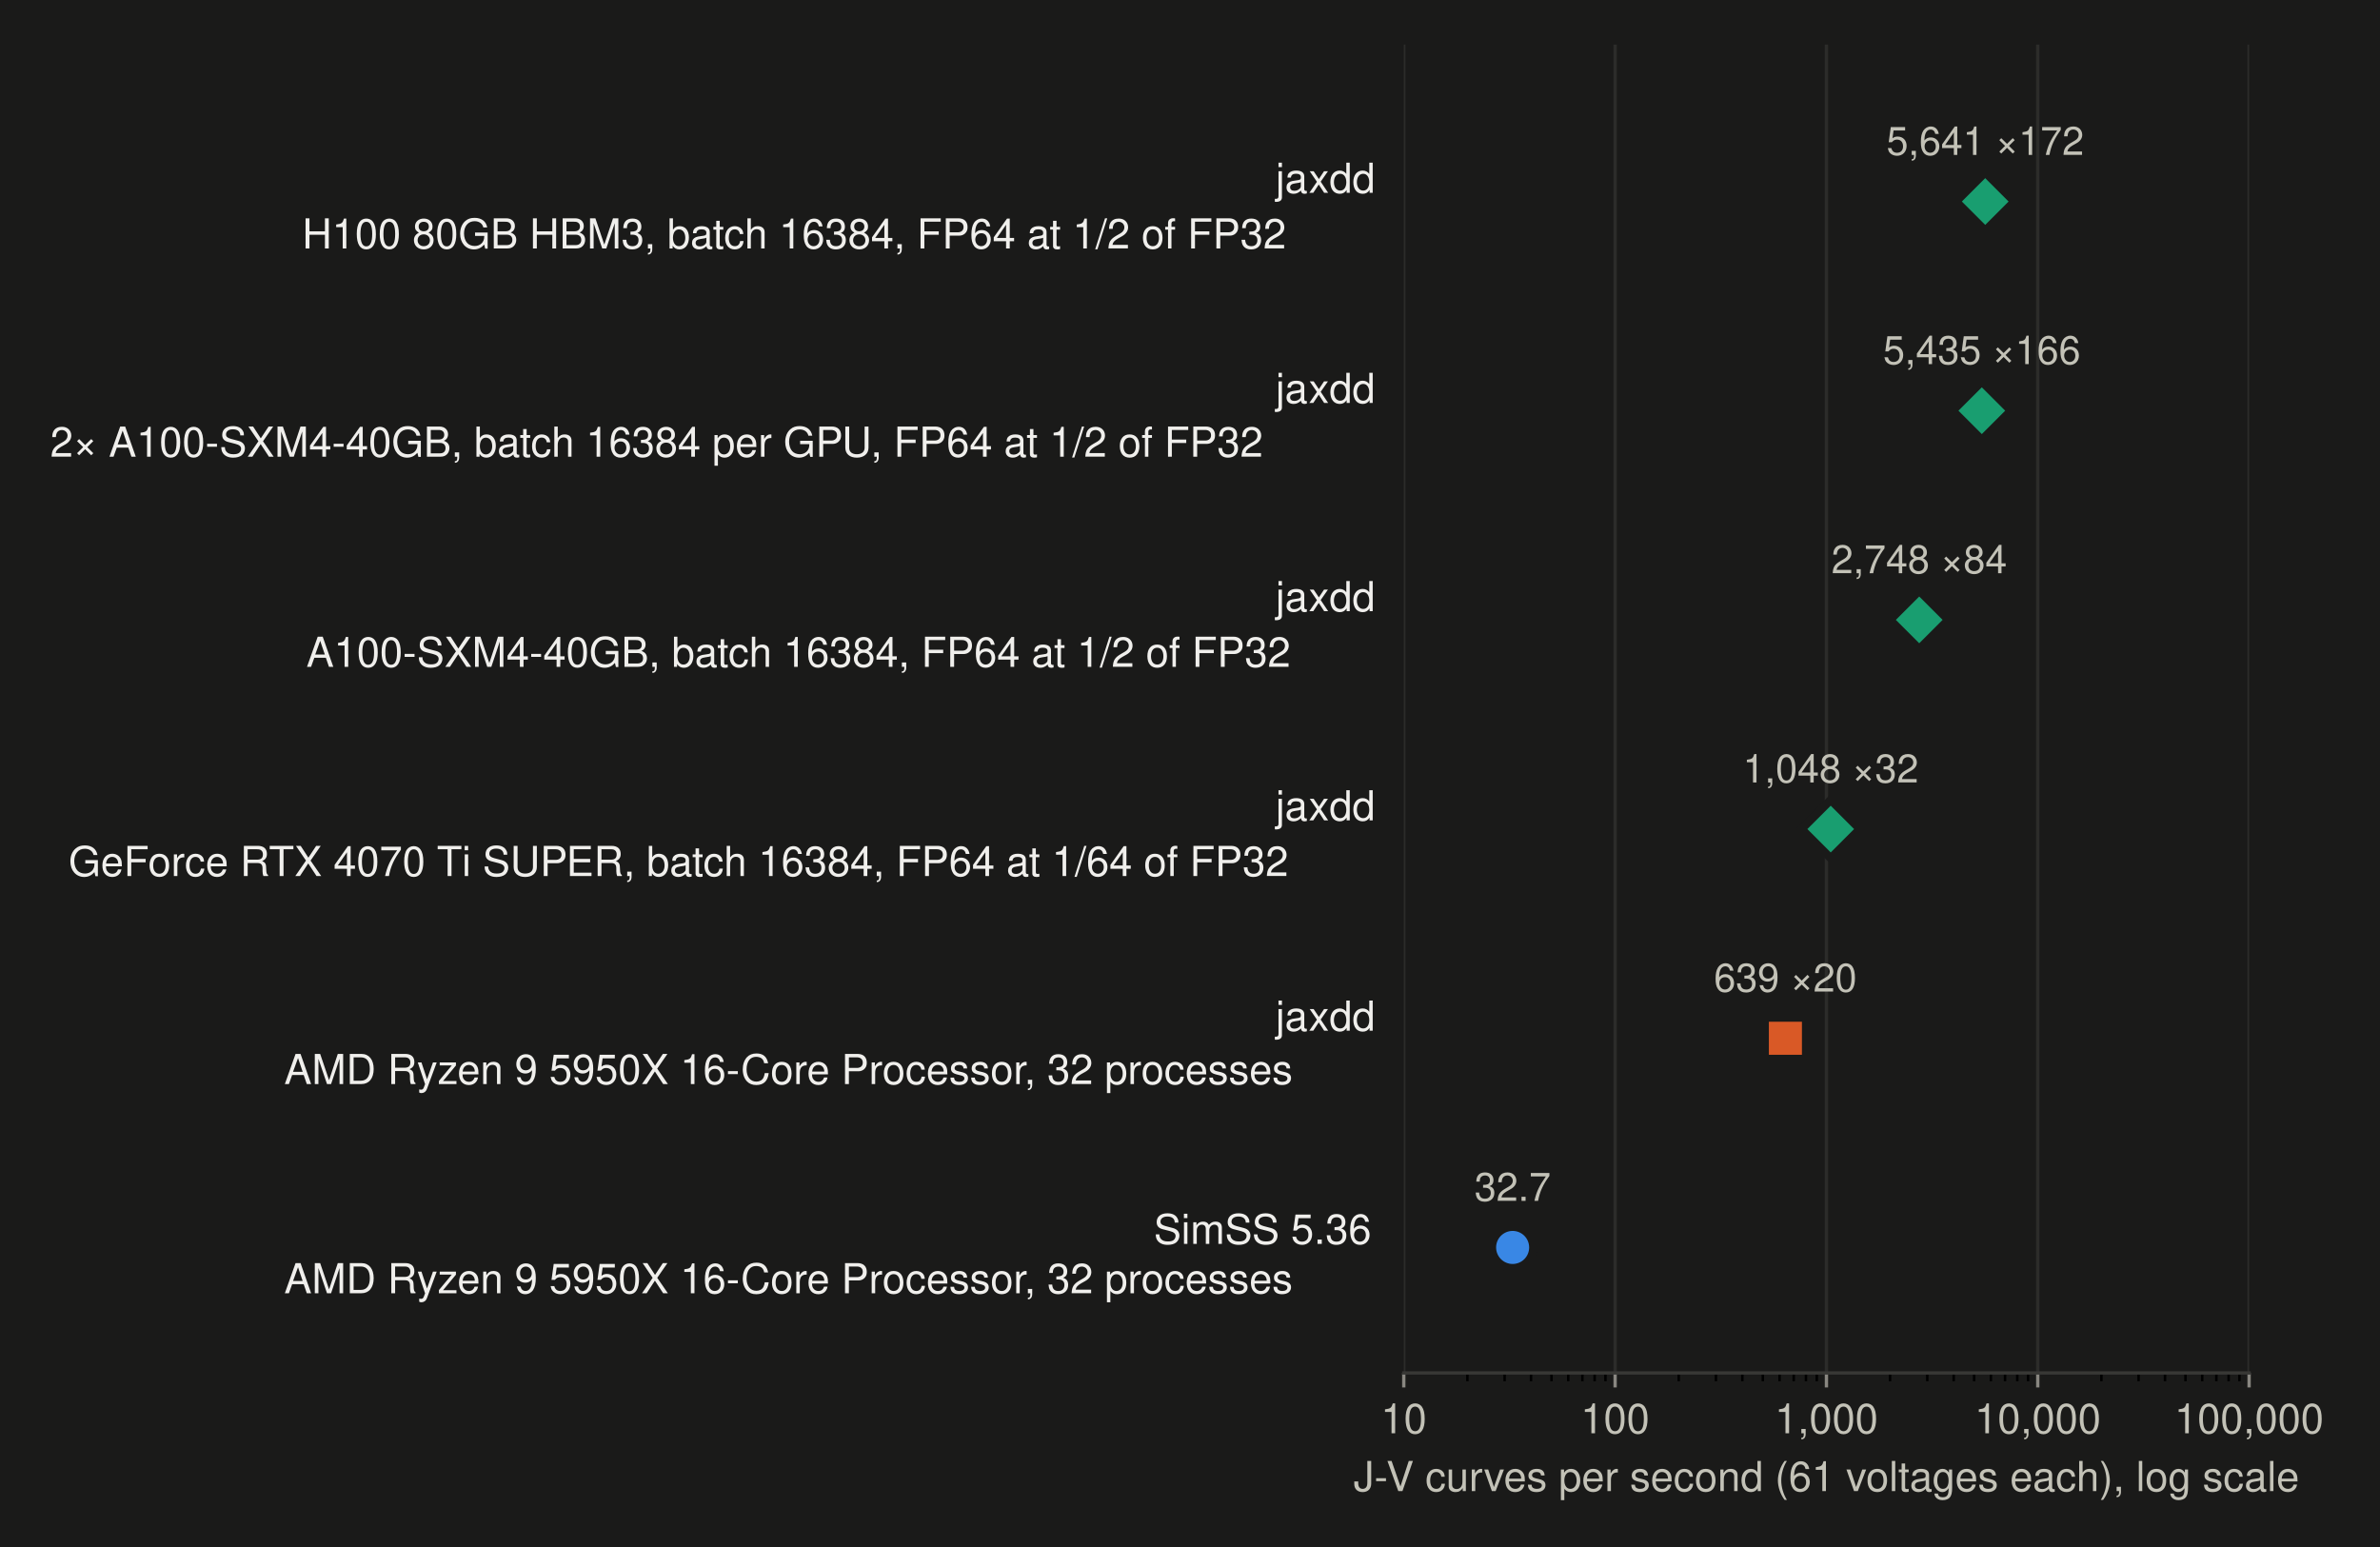
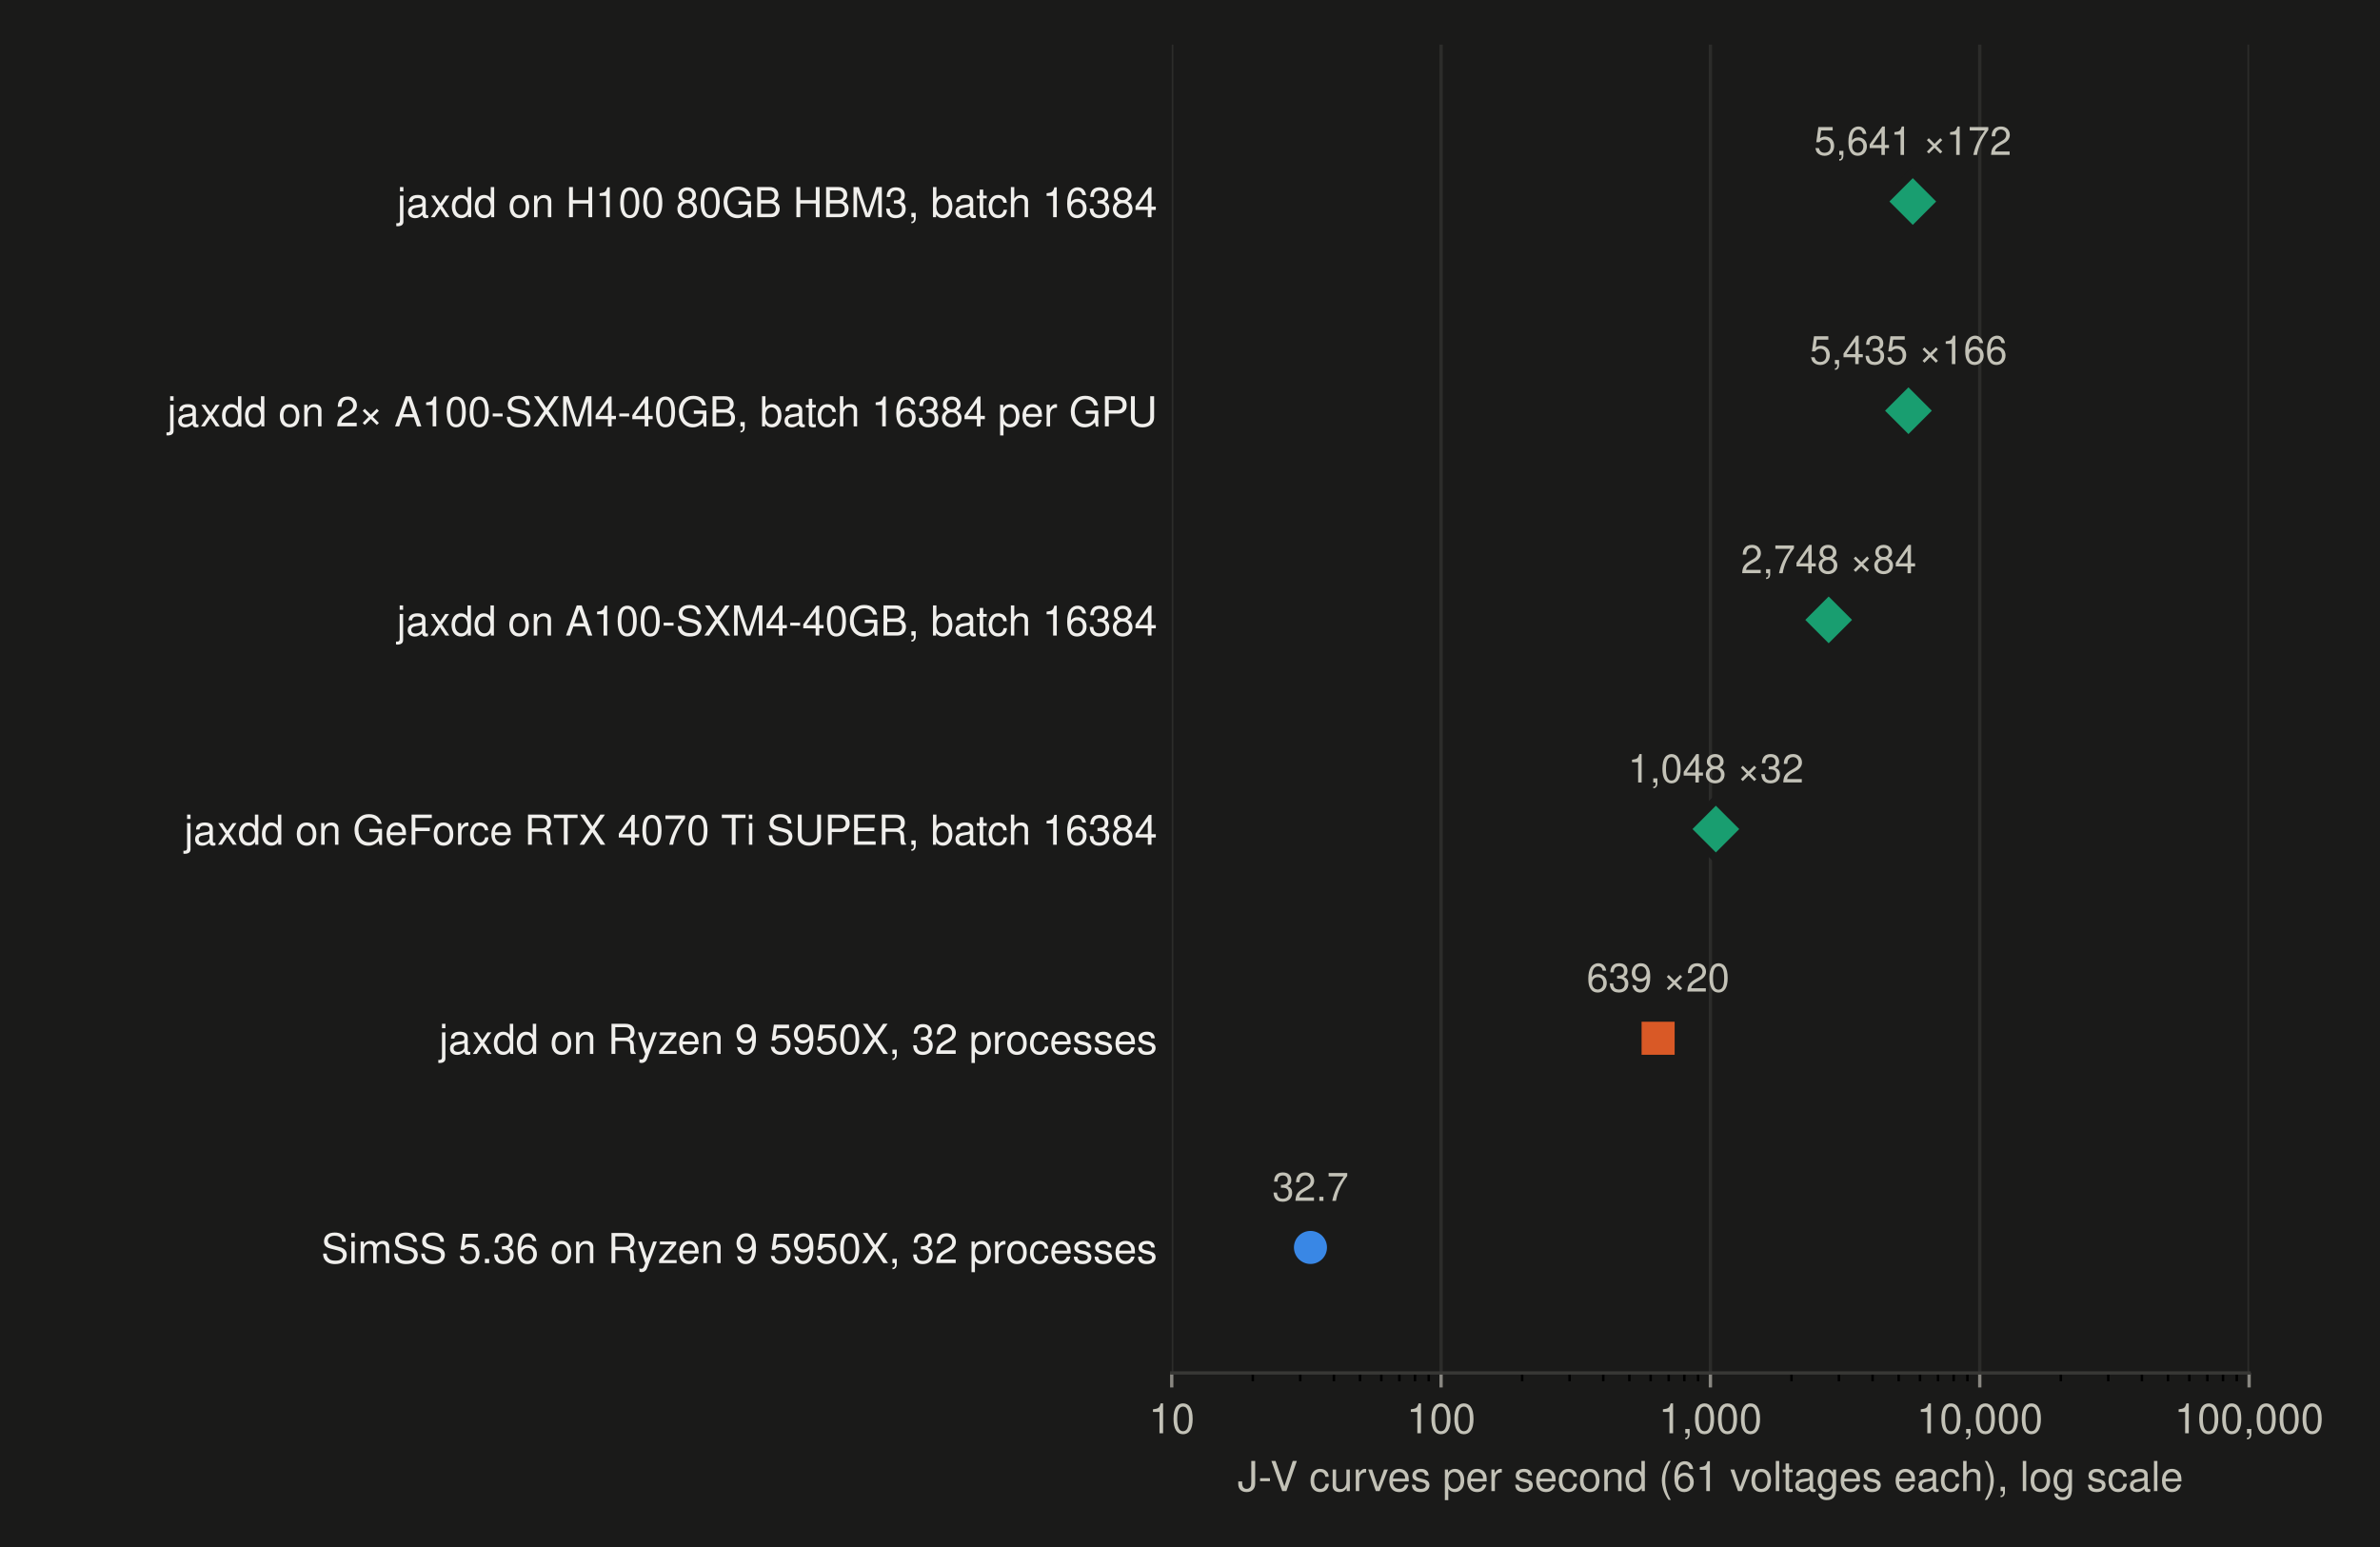
<svg xmlns="http://www.w3.org/2000/svg" xmlns:xlink="http://www.w3.org/1999/xlink" width="576pt" height="374.4pt" viewBox="0 0 576 374.4" version="1.1">
  <defs>
    <style type="text/css">*{stroke-linejoin: round; stroke-linecap: butt}</style>
  </defs>
  <g id="figure_1">
    <g id="patch_1">
      <path d="M 0 374.4  L 576 374.4  L 576 0  L 0 0  z " style="fill: #1a1a19" />
    </g>
    <g id="axes_1">
      <g id="patch_2">
-         <path d="M 339.74 332.278  L 544.32 332.278  L 544.32 10.8  L 339.74 10.8  z " style="fill: #1a1a19" />
+         <path d="M 283.58 332.278  L 544.32 332.278  L 544.32 10.8  L 283.58 10.8  z " style="fill: #1a1a19" />
      </g>
      <g id="matplotlib.axis_1">
        <g id="xtick_1">
          <g id="line2d_1">
-             <path d="M 339.74 332.278  L 339.74 10.8  " clip-path="url(#p6266c26999)" style="fill: none; stroke: #2c2c2a; stroke-width: 0.8; stroke-linecap: square" />
+             <path d="M 283.58 332.278  L 283.58 10.8  " clip-path="url(#pb501d0cfcb)" style="fill: none; stroke: #2c2c2a; stroke-width: 0.8; stroke-linecap: square" />
          </g>
          <g id="line2d_2">
            <defs>
-               <path id="mb2806e0890" d="M 0 0  L 0 3.5  " style="stroke: #898781; stroke-width: 0.8" />
+               <path id="m6307059109" d="M 0 0  L 0 3.5  " style="stroke: #898781; stroke-width: 0.8" />
            </defs>
            <g>
-               <use xlink:href="#mb2806e0890" x="339.74" y="332.278" style="fill: #898781; stroke: #898781; stroke-width: 0.8" />
+               <use xlink:href="#m6307059109" x="283.58" y="332.278" style="fill: #898781; stroke: #898781; stroke-width: 0.8" />
            </g>
          </g>
          <g id="text_1">
-             <text style="font-size: 10px; font-family: 'Segoe UI', 'Helvetica', 'Arial', 'DejaVu Sans', sans-serif; text-anchor: middle; fill: #c3c2b7" x="339.74" y="346.875" transform="rotate(-0 339.74 346.8753)">10</text>
+             <text style="font-size: 10px; font-family: 'Segoe UI', 'Helvetica', 'Arial', 'DejaVu Sans', sans-serif; text-anchor: middle; fill: #c3c2b7" x="283.58" y="346.875" transform="rotate(-0 283.58 346.8753)">10</text>
          </g>
        </g>
        <g id="xtick_2">
          <g id="line2d_3">
-             <path d="M 390.885 332.278  L 390.885 10.8  " clip-path="url(#p6266c26999)" style="fill: none; stroke: #2c2c2a; stroke-width: 0.8; stroke-linecap: square" />
+             <path d="M 348.765 332.278  L 348.765 10.8  " clip-path="url(#pb501d0cfcb)" style="fill: none; stroke: #2c2c2a; stroke-width: 0.8; stroke-linecap: square" />
          </g>
          <g id="line2d_4">
            <g>
-               <use xlink:href="#mb2806e0890" x="390.885" y="332.278" style="fill: #898781; stroke: #898781; stroke-width: 0.8" />
+               <use xlink:href="#m6307059109" x="348.765" y="332.278" style="fill: #898781; stroke: #898781; stroke-width: 0.8" />
            </g>
          </g>
          <g id="text_2">
-             <text style="font-size: 10px; font-family: 'Segoe UI', 'Helvetica', 'Arial', 'DejaVu Sans', sans-serif; text-anchor: middle; fill: #c3c2b7" x="390.885" y="346.875" transform="rotate(-0 390.885 346.8753)">100</text>
+             <text style="font-size: 10px; font-family: 'Segoe UI', 'Helvetica', 'Arial', 'DejaVu Sans', sans-serif; text-anchor: middle; fill: #c3c2b7" x="348.765" y="346.875" transform="rotate(-0 348.765 346.8753)">100</text>
          </g>
        </g>
        <g id="xtick_3">
          <g id="line2d_5">
-             <path d="M 442.03 332.278  L 442.03 10.8  " clip-path="url(#p6266c26999)" style="fill: none; stroke: #2c2c2a; stroke-width: 0.8; stroke-linecap: square" />
+             <path d="M 413.95 332.278  L 413.95 10.8  " clip-path="url(#pb501d0cfcb)" style="fill: none; stroke: #2c2c2a; stroke-width: 0.8; stroke-linecap: square" />
          </g>
          <g id="line2d_6">
            <g>
-               <use xlink:href="#mb2806e0890" x="442.03" y="332.278" style="fill: #898781; stroke: #898781; stroke-width: 0.8" />
+               <use xlink:href="#m6307059109" x="413.95" y="332.278" style="fill: #898781; stroke: #898781; stroke-width: 0.8" />
            </g>
          </g>
          <g id="text_3">
-             <text style="font-size: 10px; font-family: 'Segoe UI', 'Helvetica', 'Arial', 'DejaVu Sans', sans-serif; text-anchor: middle; fill: #c3c2b7" x="442.03" y="346.875" transform="rotate(-0 442.03 346.8753)">1,000</text>
+             <text style="font-size: 10px; font-family: 'Segoe UI', 'Helvetica', 'Arial', 'DejaVu Sans', sans-serif; text-anchor: middle; fill: #c3c2b7" x="413.95" y="346.875" transform="rotate(-0 413.95 346.8753)">1,000</text>
          </g>
        </g>
        <g id="xtick_4">
          <g id="line2d_7">
-             <path d="M 493.175 332.278  L 493.175 10.8  " clip-path="url(#p6266c26999)" style="fill: none; stroke: #2c2c2a; stroke-width: 0.8; stroke-linecap: square" />
+             <path d="M 479.135 332.278  L 479.135 10.8  " clip-path="url(#pb501d0cfcb)" style="fill: none; stroke: #2c2c2a; stroke-width: 0.8; stroke-linecap: square" />
          </g>
          <g id="line2d_8">
            <g>
-               <use xlink:href="#mb2806e0890" x="493.175" y="332.278" style="fill: #898781; stroke: #898781; stroke-width: 0.8" />
+               <use xlink:href="#m6307059109" x="479.135" y="332.278" style="fill: #898781; stroke: #898781; stroke-width: 0.8" />
            </g>
          </g>
          <g id="text_4">
-             <text style="font-size: 10px; font-family: 'Segoe UI', 'Helvetica', 'Arial', 'DejaVu Sans', sans-serif; text-anchor: middle; fill: #c3c2b7" x="493.175" y="346.875" transform="rotate(-0 493.175 346.8753)">10,000</text>
+             <text style="font-size: 10px; font-family: 'Segoe UI', 'Helvetica', 'Arial', 'DejaVu Sans', sans-serif; text-anchor: middle; fill: #c3c2b7" x="479.135" y="346.875" transform="rotate(-0 479.135 346.8753)">10,000</text>
          </g>
        </g>
        <g id="xtick_5">
          <g id="line2d_9">
-             <path d="M 544.32 332.278  L 544.32 10.8  " clip-path="url(#p6266c26999)" style="fill: none; stroke: #2c2c2a; stroke-width: 0.8; stroke-linecap: square" />
+             <path d="M 544.32 332.278  L 544.32 10.8  " clip-path="url(#pb501d0cfcb)" style="fill: none; stroke: #2c2c2a; stroke-width: 0.8; stroke-linecap: square" />
          </g>
          <g id="line2d_10">
            <g>
-               <use xlink:href="#mb2806e0890" x="544.32" y="332.278" style="fill: #898781; stroke: #898781; stroke-width: 0.8" />
+               <use xlink:href="#m6307059109" x="544.32" y="332.278" style="fill: #898781; stroke: #898781; stroke-width: 0.8" />
            </g>
          </g>
          <g id="text_5">
            <text style="font-size: 10px; font-family: 'Segoe UI', 'Helvetica', 'Arial', 'DejaVu Sans', sans-serif; text-anchor: middle; fill: #c3c2b7" x="544.32" y="346.875" transform="rotate(-0 544.32 346.8753)">100,000</text>
          </g>
        </g>
        <g id="xtick_6">
          <g id="line2d_11">
            <defs>
-               <path id="m11f9287bba" d="M 0 0  L 0 2  " style="stroke: #000000; stroke-width: 0.6" />
+               <path id="m40c7651a80" d="M 0 0  L 0 2  " style="stroke: #000000; stroke-width: 0.6" />
            </defs>
            <g>
-               <use xlink:href="#m11f9287bba" x="355.136" y="332.278" style="stroke: #000000; stroke-width: 0.6" />
+               <use xlink:href="#m40c7651a80" x="303.203" y="332.278" style="stroke: #000000; stroke-width: 0.6" />
            </g>
          </g>
        </g>
        <g id="xtick_7">
          <g id="line2d_12">
            <g>
-               <use xlink:href="#m11f9287bba" x="364.142" y="332.278" style="stroke: #000000; stroke-width: 0.6" />
+               <use xlink:href="#m40c7651a80" x="314.681" y="332.278" style="stroke: #000000; stroke-width: 0.6" />
            </g>
          </g>
        </g>
        <g id="xtick_8">
          <g id="line2d_13">
            <g>
-               <use xlink:href="#m11f9287bba" x="370.532" y="332.278" style="stroke: #000000; stroke-width: 0.6" />
+               <use xlink:href="#m40c7651a80" x="322.825" y="332.278" style="stroke: #000000; stroke-width: 0.6" />
            </g>
          </g>
        </g>
        <g id="xtick_9">
          <g id="line2d_14">
            <g>
-               <use xlink:href="#m11f9287bba" x="375.489" y="332.278" style="stroke: #000000; stroke-width: 0.6" />
+               <use xlink:href="#m40c7651a80" x="329.142" y="332.278" style="stroke: #000000; stroke-width: 0.6" />
            </g>
          </g>
        </g>
        <g id="xtick_10">
          <g id="line2d_15">
            <g>
-               <use xlink:href="#m11f9287bba" x="379.539" y="332.278" style="stroke: #000000; stroke-width: 0.6" />
+               <use xlink:href="#m40c7651a80" x="334.304" y="332.278" style="stroke: #000000; stroke-width: 0.6" />
            </g>
          </g>
        </g>
        <g id="xtick_11">
          <g id="line2d_16">
            <g>
-               <use xlink:href="#m11f9287bba" x="382.963" y="332.278" style="stroke: #000000; stroke-width: 0.6" />
+               <use xlink:href="#m40c7651a80" x="338.668" y="332.278" style="stroke: #000000; stroke-width: 0.6" />
            </g>
          </g>
        </g>
        <g id="xtick_12">
          <g id="line2d_17">
            <g>
-               <use xlink:href="#m11f9287bba" x="385.929" y="332.278" style="stroke: #000000; stroke-width: 0.6" />
+               <use xlink:href="#m40c7651a80" x="342.448" y="332.278" style="stroke: #000000; stroke-width: 0.6" />
            </g>
          </g>
        </g>
        <g id="xtick_13">
          <g id="line2d_18">
            <g>
-               <use xlink:href="#m11f9287bba" x="388.545" y="332.278" style="stroke: #000000; stroke-width: 0.6" />
+               <use xlink:href="#m40c7651a80" x="345.782" y="332.278" style="stroke: #000000; stroke-width: 0.6" />
            </g>
          </g>
        </g>
        <g id="xtick_14">
          <g id="line2d_19">
            <g>
-               <use xlink:href="#m11f9287bba" x="406.281" y="332.278" style="stroke: #000000; stroke-width: 0.6" />
+               <use xlink:href="#m40c7651a80" x="368.388" y="332.278" style="stroke: #000000; stroke-width: 0.6" />
            </g>
          </g>
        </g>
        <g id="xtick_15">
          <g id="line2d_20">
            <g>
-               <use xlink:href="#m11f9287bba" x="415.287" y="332.278" style="stroke: #000000; stroke-width: 0.6" />
+               <use xlink:href="#m40c7651a80" x="379.866" y="332.278" style="stroke: #000000; stroke-width: 0.6" />
            </g>
          </g>
        </g>
        <g id="xtick_16">
          <g id="line2d_21">
            <g>
-               <use xlink:href="#m11f9287bba" x="421.677" y="332.278" style="stroke: #000000; stroke-width: 0.6" />
+               <use xlink:href="#m40c7651a80" x="388.01" y="332.278" style="stroke: #000000; stroke-width: 0.6" />
            </g>
          </g>
        </g>
        <g id="xtick_17">
          <g id="line2d_22">
            <g>
-               <use xlink:href="#m11f9287bba" x="426.634" y="332.278" style="stroke: #000000; stroke-width: 0.6" />
+               <use xlink:href="#m40c7651a80" x="394.327" y="332.278" style="stroke: #000000; stroke-width: 0.6" />
            </g>
          </g>
        </g>
        <g id="xtick_18">
          <g id="line2d_23">
            <g>
-               <use xlink:href="#m11f9287bba" x="430.684" y="332.278" style="stroke: #000000; stroke-width: 0.6" />
+               <use xlink:href="#m40c7651a80" x="399.489" y="332.278" style="stroke: #000000; stroke-width: 0.6" />
            </g>
          </g>
        </g>
        <g id="xtick_19">
          <g id="line2d_24">
            <g>
-               <use xlink:href="#m11f9287bba" x="434.108" y="332.278" style="stroke: #000000; stroke-width: 0.6" />
+               <use xlink:href="#m40c7651a80" x="403.853" y="332.278" style="stroke: #000000; stroke-width: 0.6" />
            </g>
          </g>
        </g>
        <g id="xtick_20">
          <g id="line2d_25">
            <g>
-               <use xlink:href="#m11f9287bba" x="437.074" y="332.278" style="stroke: #000000; stroke-width: 0.6" />
+               <use xlink:href="#m40c7651a80" x="407.633" y="332.278" style="stroke: #000000; stroke-width: 0.6" />
            </g>
          </g>
        </g>
        <g id="xtick_21">
          <g id="line2d_26">
            <g>
-               <use xlink:href="#m11f9287bba" x="439.69" y="332.278" style="stroke: #000000; stroke-width: 0.6" />
+               <use xlink:href="#m40c7651a80" x="410.967" y="332.278" style="stroke: #000000; stroke-width: 0.6" />
            </g>
          </g>
        </g>
        <g id="xtick_22">
          <g id="line2d_27">
            <g>
-               <use xlink:href="#m11f9287bba" x="457.426" y="332.278" style="stroke: #000000; stroke-width: 0.6" />
+               <use xlink:href="#m40c7651a80" x="433.573" y="332.278" style="stroke: #000000; stroke-width: 0.6" />
            </g>
          </g>
        </g>
        <g id="xtick_23">
          <g id="line2d_28">
            <g>
-               <use xlink:href="#m11f9287bba" x="466.432" y="332.278" style="stroke: #000000; stroke-width: 0.6" />
+               <use xlink:href="#m40c7651a80" x="445.051" y="332.278" style="stroke: #000000; stroke-width: 0.6" />
            </g>
          </g>
        </g>
        <g id="xtick_24">
          <g id="line2d_29">
            <g>
-               <use xlink:href="#m11f9287bba" x="472.822" y="332.278" style="stroke: #000000; stroke-width: 0.6" />
+               <use xlink:href="#m40c7651a80" x="453.195" y="332.278" style="stroke: #000000; stroke-width: 0.6" />
            </g>
          </g>
        </g>
        <g id="xtick_25">
          <g id="line2d_30">
            <g>
-               <use xlink:href="#m11f9287bba" x="477.779" y="332.278" style="stroke: #000000; stroke-width: 0.6" />
+               <use xlink:href="#m40c7651a80" x="459.512" y="332.278" style="stroke: #000000; stroke-width: 0.6" />
            </g>
          </g>
        </g>
        <g id="xtick_26">
          <g id="line2d_31">
            <g>
-               <use xlink:href="#m11f9287bba" x="481.829" y="332.278" style="stroke: #000000; stroke-width: 0.6" />
+               <use xlink:href="#m40c7651a80" x="464.674" y="332.278" style="stroke: #000000; stroke-width: 0.6" />
            </g>
          </g>
        </g>
        <g id="xtick_27">
          <g id="line2d_32">
            <g>
-               <use xlink:href="#m11f9287bba" x="485.253" y="332.278" style="stroke: #000000; stroke-width: 0.6" />
+               <use xlink:href="#m40c7651a80" x="469.038" y="332.278" style="stroke: #000000; stroke-width: 0.6" />
            </g>
          </g>
        </g>
        <g id="xtick_28">
          <g id="line2d_33">
            <g>
-               <use xlink:href="#m11f9287bba" x="488.219" y="332.278" style="stroke: #000000; stroke-width: 0.6" />
+               <use xlink:href="#m40c7651a80" x="472.818" y="332.278" style="stroke: #000000; stroke-width: 0.6" />
            </g>
          </g>
        </g>
        <g id="xtick_29">
          <g id="line2d_34">
            <g>
-               <use xlink:href="#m11f9287bba" x="490.835" y="332.278" style="stroke: #000000; stroke-width: 0.6" />
+               <use xlink:href="#m40c7651a80" x="476.152" y="332.278" style="stroke: #000000; stroke-width: 0.6" />
            </g>
          </g>
        </g>
        <g id="xtick_30">
          <g id="line2d_35">
            <g>
-               <use xlink:href="#m11f9287bba" x="508.571" y="332.278" style="stroke: #000000; stroke-width: 0.6" />
+               <use xlink:href="#m40c7651a80" x="498.758" y="332.278" style="stroke: #000000; stroke-width: 0.6" />
            </g>
          </g>
        </g>
        <g id="xtick_31">
          <g id="line2d_36">
            <g>
-               <use xlink:href="#m11f9287bba" x="517.577" y="332.278" style="stroke: #000000; stroke-width: 0.6" />
+               <use xlink:href="#m40c7651a80" x="510.236" y="332.278" style="stroke: #000000; stroke-width: 0.6" />
            </g>
          </g>
        </g>
        <g id="xtick_32">
          <g id="line2d_37">
            <g>
-               <use xlink:href="#m11f9287bba" x="523.967" y="332.278" style="stroke: #000000; stroke-width: 0.6" />
+               <use xlink:href="#m40c7651a80" x="518.38" y="332.278" style="stroke: #000000; stroke-width: 0.6" />
            </g>
          </g>
        </g>
        <g id="xtick_33">
          <g id="line2d_38">
            <g>
-               <use xlink:href="#m11f9287bba" x="528.924" y="332.278" style="stroke: #000000; stroke-width: 0.6" />
+               <use xlink:href="#m40c7651a80" x="524.697" y="332.278" style="stroke: #000000; stroke-width: 0.6" />
            </g>
          </g>
        </g>
        <g id="xtick_34">
          <g id="line2d_39">
            <g>
-               <use xlink:href="#m11f9287bba" x="532.974" y="332.278" style="stroke: #000000; stroke-width: 0.6" />
+               <use xlink:href="#m40c7651a80" x="529.859" y="332.278" style="stroke: #000000; stroke-width: 0.6" />
            </g>
          </g>
        </g>
        <g id="xtick_35">
          <g id="line2d_40">
            <g>
-               <use xlink:href="#m11f9287bba" x="536.398" y="332.278" style="stroke: #000000; stroke-width: 0.6" />
+               <use xlink:href="#m40c7651a80" x="534.223" y="332.278" style="stroke: #000000; stroke-width: 0.6" />
            </g>
          </g>
        </g>
        <g id="xtick_36">
          <g id="line2d_41">
            <g>
-               <use xlink:href="#m11f9287bba" x="539.364" y="332.278" style="stroke: #000000; stroke-width: 0.6" />
+               <use xlink:href="#m40c7651a80" x="538.003" y="332.278" style="stroke: #000000; stroke-width: 0.6" />
            </g>
          </g>
        </g>
        <g id="xtick_37">
          <g id="line2d_42">
            <g>
-               <use xlink:href="#m11f9287bba" x="541.98" y="332.278" style="stroke: #000000; stroke-width: 0.6" />
+               <use xlink:href="#m40c7651a80" x="541.337" y="332.278" style="stroke: #000000; stroke-width: 0.6" />
            </g>
          </g>
        </g>
        <g id="text_6">
-           <text style="font-size: 10px; font-family: 'Segoe UI', 'Helvetica', 'Arial', 'DejaVu Sans', sans-serif; text-anchor: middle; fill: #c3c2b7" x="442.03" y="360.876" transform="rotate(-0 442.03 360.8761)">J-V curves per second (61 voltages each), log scale</text>
+           <text style="font-size: 10px; font-family: 'Segoe UI', 'Helvetica', 'Arial', 'DejaVu Sans', sans-serif; text-anchor: middle; fill: #c3c2b7" x="413.95" y="360.876" transform="rotate(-0 413.95 360.8761)">J-V curves per second (61 voltages each), log scale</text>
        </g>
      </g>
      <g id="matplotlib.axis_2">
        <g id="ytick_1">
          <g id="line2d_43" />
          <g id="text_7">
-             <text style="font-size: 10px; font-family: 'Segoe UI', 'Helvetica', 'Arial', 'DejaVu Sans', sans-serif; fill: #f0efec" transform="translate(279.2322 301.0444)">SimSS 5.36</text>
-             <text style="font-size: 10px; font-family: 'Segoe UI', 'Helvetica', 'Arial', 'DejaVu Sans', sans-serif; fill: #f0efec" transform="translate(68.76656 312.9874)">AMD Ryzen 9 5950X 16-Core Processor, 32 processes</text>
+             <text style="font-size: 10px; font-family: 'Segoe UI', 'Helvetica', 'Arial', 'DejaVu Sans', sans-serif; text-anchor: end; fill: #f0efec" x="280.08" y="305.701" transform="rotate(-0 280.08 305.701)">SimSS 5.36 on Ryzen 9 5950X, 32 processes</text>
          </g>
        </g>
        <g id="ytick_2">
          <g id="line2d_44" />
          <g id="text_8">
-             <text style="font-size: 10px; font-family: 'Segoe UI', 'Helvetica', 'Arial', 'DejaVu Sans', sans-serif; fill: #f0efec" transform="translate(308.7181 249.4492)">jaxdd</text>
-             <text style="font-size: 10px; font-family: 'Segoe UI', 'Helvetica', 'Arial', 'DejaVu Sans', sans-serif; fill: #f0efec" transform="translate(68.76656 262.361)">AMD Ryzen 9 5950X 16-Core Processor, 32 processes</text>
+             <text style="font-size: 10px; font-family: 'Segoe UI', 'Helvetica', 'Arial', 'DejaVu Sans', sans-serif; text-anchor: end; fill: #f0efec" x="280.08" y="255.075" transform="rotate(-0 280.08 255.0746)">jaxdd on Ryzen 9 5950X, 32 processes</text>
          </g>
        </g>
        <g id="ytick_3">
          <g id="line2d_45" />
          <g id="text_9">
-             <text style="font-size: 10px; font-family: 'Segoe UI', 'Helvetica', 'Arial', 'DejaVu Sans', sans-serif; fill: #f0efec" transform="translate(308.7181 198.5494)">jaxdd</text>
-             <text style="font-size: 10px; font-family: 'Segoe UI', 'Helvetica', 'Arial', 'DejaVu Sans', sans-serif; fill: #f0efec" transform="translate(16.59469 212.008)">GeForce RTX 4070 Ti SUPER, batch 16384, FP64 at 1/64 of FP32</text>
+             <text style="font-size: 10px; font-family: 'Segoe UI', 'Helvetica', 'Arial', 'DejaVu Sans', sans-serif; text-anchor: end; fill: #f0efec" x="280.08" y="204.448" transform="rotate(-0 280.08 204.4482)">jaxdd on GeForce RTX 4070 Ti SUPER, batch 16384</text>
          </g>
        </g>
        <g id="ytick_4">
          <g id="line2d_46" />
          <g id="text_10">
-             <text style="font-size: 10px; font-family: 'Segoe UI', 'Helvetica', 'Arial', 'DejaVu Sans', sans-serif; fill: #f0efec" transform="translate(308.7181 147.923)">jaxdd</text>
-             <text style="font-size: 10px; font-family: 'Segoe UI', 'Helvetica', 'Arial', 'DejaVu Sans', sans-serif; fill: #f0efec" transform="translate(74.13062 161.3816)">A100-SXM4-40GB, batch 16384, FP64 at 1/2 of FP32</text>
+             <text style="font-size: 10px; font-family: 'Segoe UI', 'Helvetica', 'Arial', 'DejaVu Sans', sans-serif; text-anchor: end; fill: #f0efec" x="280.08" y="153.822" transform="rotate(-0 280.08 153.8218)">jaxdd on A100-SXM4-40GB, batch 16384</text>
          </g>
        </g>
        <g id="ytick_5">
          <g id="line2d_47" />
          <g id="text_11">
-             <text style="font-size: 10px; font-family: 'Segoe UI', 'Helvetica', 'Arial', 'DejaVu Sans', sans-serif; fill: #f0efec" transform="translate(308.7181 97.52589)">jaxdd</text>
-             <text style="font-size: 10px; font-family: 'Segoe UI', 'Helvetica', 'Arial', 'DejaVu Sans', sans-serif; fill: #f0efec" transform="translate(12.14469 110.5259)">2× A100-SXM4-40GB, batch 16384 per GPU, FP64 at 1/2 of FP32</text>
+             <text style="font-size: 10px; font-family: 'Segoe UI', 'Helvetica', 'Arial', 'DejaVu Sans', sans-serif; text-anchor: end; fill: #f0efec" x="280.08" y="103.195" transform="rotate(-0 280.08 103.1954)">jaxdd on 2× A100-SXM4-40GB, batch 16384 per GPU</text>
          </g>
        </g>
        <g id="ytick_6">
          <g id="line2d_48" />
          <g id="text_12">
-             <text style="font-size: 10px; font-family: 'Segoe UI', 'Helvetica', 'Arial', 'DejaVu Sans', sans-serif; fill: #f0efec" transform="translate(308.7181 46.67019)">jaxdd</text>
-             <text style="font-size: 10px; font-family: 'Segoe UI', 'Helvetica', 'Arial', 'DejaVu Sans', sans-serif; fill: #f0efec" transform="translate(73.1275 60.12879)">H100 80GB HBM3, batch 16384, FP64 at 1/2 of FP32</text>
+             <text style="font-size: 10px; font-family: 'Segoe UI', 'Helvetica', 'Arial', 'DejaVu Sans', sans-serif; text-anchor: end; fill: #f0efec" x="280.08" y="52.569" transform="rotate(-0 280.08 52.56902)">jaxdd on H100 80GB HBM3, batch 16384</text>
          </g>
        </g>
      </g>
      <g id="patch_3">
-         <path d="M 339.74 332.278  L 544.32 332.278  " style="fill: none; stroke: #383835; stroke-width: 0.8; stroke-linejoin: miter; stroke-linecap: square" />
+         <path d="M 283.58 332.278  L 544.32 332.278  " style="fill: none; stroke: #383835; stroke-width: 0.8; stroke-linejoin: miter; stroke-linecap: square" />
      </g>
      <g id="line2d_49">
        <defs>
-           <path id="m636185d01e" d="M 0 5  C 1.326 5 2.598 4.473 3.536 3.536  C 4.473 2.598 5 1.326 5 0  C 5 -1.326 4.473 -2.598 3.536 -3.536  C 2.598 -4.473 1.326 -5 0 -5  C -1.326 -5 -2.598 -4.473 -3.536 -3.536  C -4.473 -2.598 -5 -1.326 -5 0  C -5 1.326 -4.473 2.598 -3.536 3.536  C -2.598 4.473 -1.326 5 0 5  z " style="stroke: #1a1a19; stroke-width: 2" />
+           <path id="m8852e84189" d="M 0 5  C 1.326 5 2.598 4.473 3.536 3.536  C 4.473 2.598 5 1.326 5 0  C 5 -1.326 4.473 -2.598 3.536 -3.536  C 2.598 -4.473 1.326 -5 0 -5  C -1.326 -5 -2.598 -4.473 -3.536 -3.536  C -4.473 -2.598 -5 -1.326 -5 0  C -5 1.326 -4.473 2.598 -3.536 3.536  C -2.598 4.473 -1.326 5 0 5  z " style="stroke: #1a1a19; stroke-width: 2" />
        </defs>
-         <g clip-path="url(#p6266c26999)">
-           <use xlink:href="#m636185d01e" x="366.083" y="301.902" style="fill: #3987e5; stroke: #1a1a19; stroke-width: 2" />
+         <g clip-path="url(#pb501d0cfcb)">
+           <use xlink:href="#m8852e84189" x="317.154" y="301.902" style="fill: #3987e5; stroke: #1a1a19; stroke-width: 2" />
        </g>
      </g>
      <g id="text_13">
-         <text style="font-size: 9.5px; font-family: 'Segoe UI', 'Helvetica', 'Arial', 'DejaVu Sans', sans-serif; text-anchor: middle; fill: #c3c2b7" x="366.083" y="290.62" transform="rotate(-0 366.0826 290.6196)">32.7</text>
+         <text style="font-size: 9.5px; font-family: 'Segoe UI', 'Helvetica', 'Arial', 'DejaVu Sans', sans-serif; text-anchor: middle; fill: #c3c2b7" x="317.154" y="290.62" transform="rotate(-0 317.154 290.6196)">32.7</text>
      </g>
      <g id="line2d_50">
        <defs>
-           <path id="m4f1de7b4d6" d="M -5 5  L 5 5  L 5 -5  L -5 -5  z " style="stroke: #1a1a19; stroke-width: 2; stroke-linejoin: miter" />
+           <path id="m405b7ac18d" d="M -5 5  L 5 5  L 5 -5  L -5 -5  z " style="stroke: #1a1a19; stroke-width: 2; stroke-linejoin: miter" />
        </defs>
-         <g clip-path="url(#p6266c26999)">
-           <use xlink:href="#m4f1de7b4d6" x="432.098" y="251.275" style="fill: #d95926; stroke: #1a1a19; stroke-width: 2; stroke-linejoin: miter" />
+         <g clip-path="url(#pb501d0cfcb)">
+           <use xlink:href="#m405b7ac18d" x="401.292" y="251.275" style="fill: #d95926; stroke: #1a1a19; stroke-width: 2; stroke-linejoin: miter" />
        </g>
      </g>
      <g id="text_14">
-         <text style="font-size: 9.5px; font-family: 'Segoe UI', 'Helvetica', 'Arial', 'DejaVu Sans', sans-serif; text-anchor: middle; fill: #c3c2b7" x="432.098" y="239.993" transform="rotate(-0 432.098 239.9932)">639  ×20</text>
+         <text style="font-size: 9.5px; font-family: 'Segoe UI', 'Helvetica', 'Arial', 'DejaVu Sans', sans-serif; text-anchor: middle; fill: #c3c2b7" x="401.292" y="239.993" transform="rotate(-0 401.2915 239.9932)">639  ×20</text>
      </g>
      <g id="line2d_51">
        <defs>
-           <path id="m82b4738fb0" d="M -0 7.071  L 7.071 0  L 0 -7.071  L -7.071 -0  z " style="stroke: #1a1a19; stroke-width: 2; stroke-linejoin: miter" />
+           <path id="m2ca380a996" d="M -0 7.071  L 7.071 0  L 0 -7.071  L -7.071 -0  z " style="stroke: #1a1a19; stroke-width: 2; stroke-linejoin: miter" />
        </defs>
-         <g clip-path="url(#p6266c26999)">
-           <use xlink:href="#m82b4738fb0" x="443.066" y="200.649" style="fill: #199e70; stroke: #1a1a19; stroke-width: 2; stroke-linejoin: miter" />
+         <g clip-path="url(#pb501d0cfcb)">
+           <use xlink:href="#m2ca380a996" x="415.27" y="200.649" style="fill: #199e70; stroke: #1a1a19; stroke-width: 2; stroke-linejoin: miter" />
        </g>
      </g>
      <g id="text_15">
-         <text style="font-size: 9.5px; font-family: 'Segoe UI', 'Helvetica', 'Arial', 'DejaVu Sans', sans-serif; text-anchor: middle; fill: #c3c2b7" x="443.066" y="189.367" transform="rotate(-0 443.066 189.3668)">1,048  ×32</text>
+         <text style="font-size: 9.5px; font-family: 'Segoe UI', 'Helvetica', 'Arial', 'DejaVu Sans', sans-serif; text-anchor: middle; fill: #c3c2b7" x="415.27" y="189.367" transform="rotate(-0 415.2704 189.3668)">1,048  ×32</text>
      </g>
      <g id="line2d_52">
-         <g clip-path="url(#p6266c26999)">
-           <use xlink:href="#m82b4738fb0" x="464.485" y="150.023" style="fill: #199e70; stroke: #1a1a19; stroke-width: 2; stroke-linejoin: miter" />
+         <g clip-path="url(#pb501d0cfcb)">
+           <use xlink:href="#m2ca380a996" x="442.569" y="150.023" style="fill: #199e70; stroke: #1a1a19; stroke-width: 2; stroke-linejoin: miter" />
        </g>
      </g>
      <g id="text_16">
-         <text style="font-size: 9.5px; font-family: 'Segoe UI', 'Helvetica', 'Arial', 'DejaVu Sans', sans-serif; text-anchor: middle; fill: #c3c2b7" x="464.485" y="138.74" transform="rotate(-0 464.4849 138.7404)">2,748  ×84</text>
+         <text style="font-size: 9.5px; font-family: 'Segoe UI', 'Helvetica', 'Arial', 'DejaVu Sans', sans-serif; text-anchor: middle; fill: #c3c2b7" x="442.569" y="138.74" transform="rotate(-0 442.5691 138.7404)">2,748  ×84</text>
      </g>
      <g id="line2d_53">
-         <g clip-path="url(#p6266c26999)">
-           <use xlink:href="#m82b4738fb0" x="479.632" y="99.396" style="fill: #199e70; stroke: #1a1a19; stroke-width: 2; stroke-linejoin: miter" />
+         <g clip-path="url(#pb501d0cfcb)">
+           <use xlink:href="#m2ca380a996" x="461.875" y="99.396" style="fill: #199e70; stroke: #1a1a19; stroke-width: 2; stroke-linejoin: miter" />
        </g>
      </g>
      <g id="text_17">
-         <text style="font-size: 9.5px; font-family: 'Segoe UI', 'Helvetica', 'Arial', 'DejaVu Sans', sans-serif; text-anchor: middle; fill: #c3c2b7" x="479.632" y="88.114" transform="rotate(-0 479.6322 88.11398)">5,435  ×166</text>
+         <text style="font-size: 9.5px; font-family: 'Segoe UI', 'Helvetica', 'Arial', 'DejaVu Sans', sans-serif; text-anchor: middle; fill: #c3c2b7" x="461.875" y="88.114" transform="rotate(-0 461.8745 88.11398)">5,435  ×166</text>
      </g>
      <g id="line2d_54">
-         <g clip-path="url(#p6266c26999)">
-           <use xlink:href="#m82b4738fb0" x="480.458" y="48.77" style="fill: #199e70; stroke: #1a1a19; stroke-width: 2; stroke-linejoin: miter" />
+         <g clip-path="url(#pb501d0cfcb)">
+           <use xlink:href="#m2ca380a996" x="462.927" y="48.77" style="fill: #199e70; stroke: #1a1a19; stroke-width: 2; stroke-linejoin: miter" />
        </g>
      </g>
      <g id="text_18">
-         <text style="font-size: 9.5px; font-family: 'Segoe UI', 'Helvetica', 'Arial', 'DejaVu Sans', sans-serif; text-anchor: middle; fill: #c3c2b7" x="480.458" y="37.488" transform="rotate(-0 480.4577 37.48757)">5,641  ×172</text>
+         <text style="font-size: 9.5px; font-family: 'Segoe UI', 'Helvetica', 'Arial', 'DejaVu Sans', sans-serif; text-anchor: middle; fill: #c3c2b7" x="462.927" y="37.488" transform="rotate(-0 462.9266 37.48757)">5,641  ×172</text>
      </g>
    </g>
  </g>
  <defs>
-     <clipPath id="p6266c26999">
-       <rect x="339.74" y="10.8" width="204.58" height="321.478" />
+     <clipPath id="pb501d0cfcb">
+       <rect x="283.58" y="10.8" width="260.74" height="321.478" />
    </clipPath>
  </defs>
</svg>
